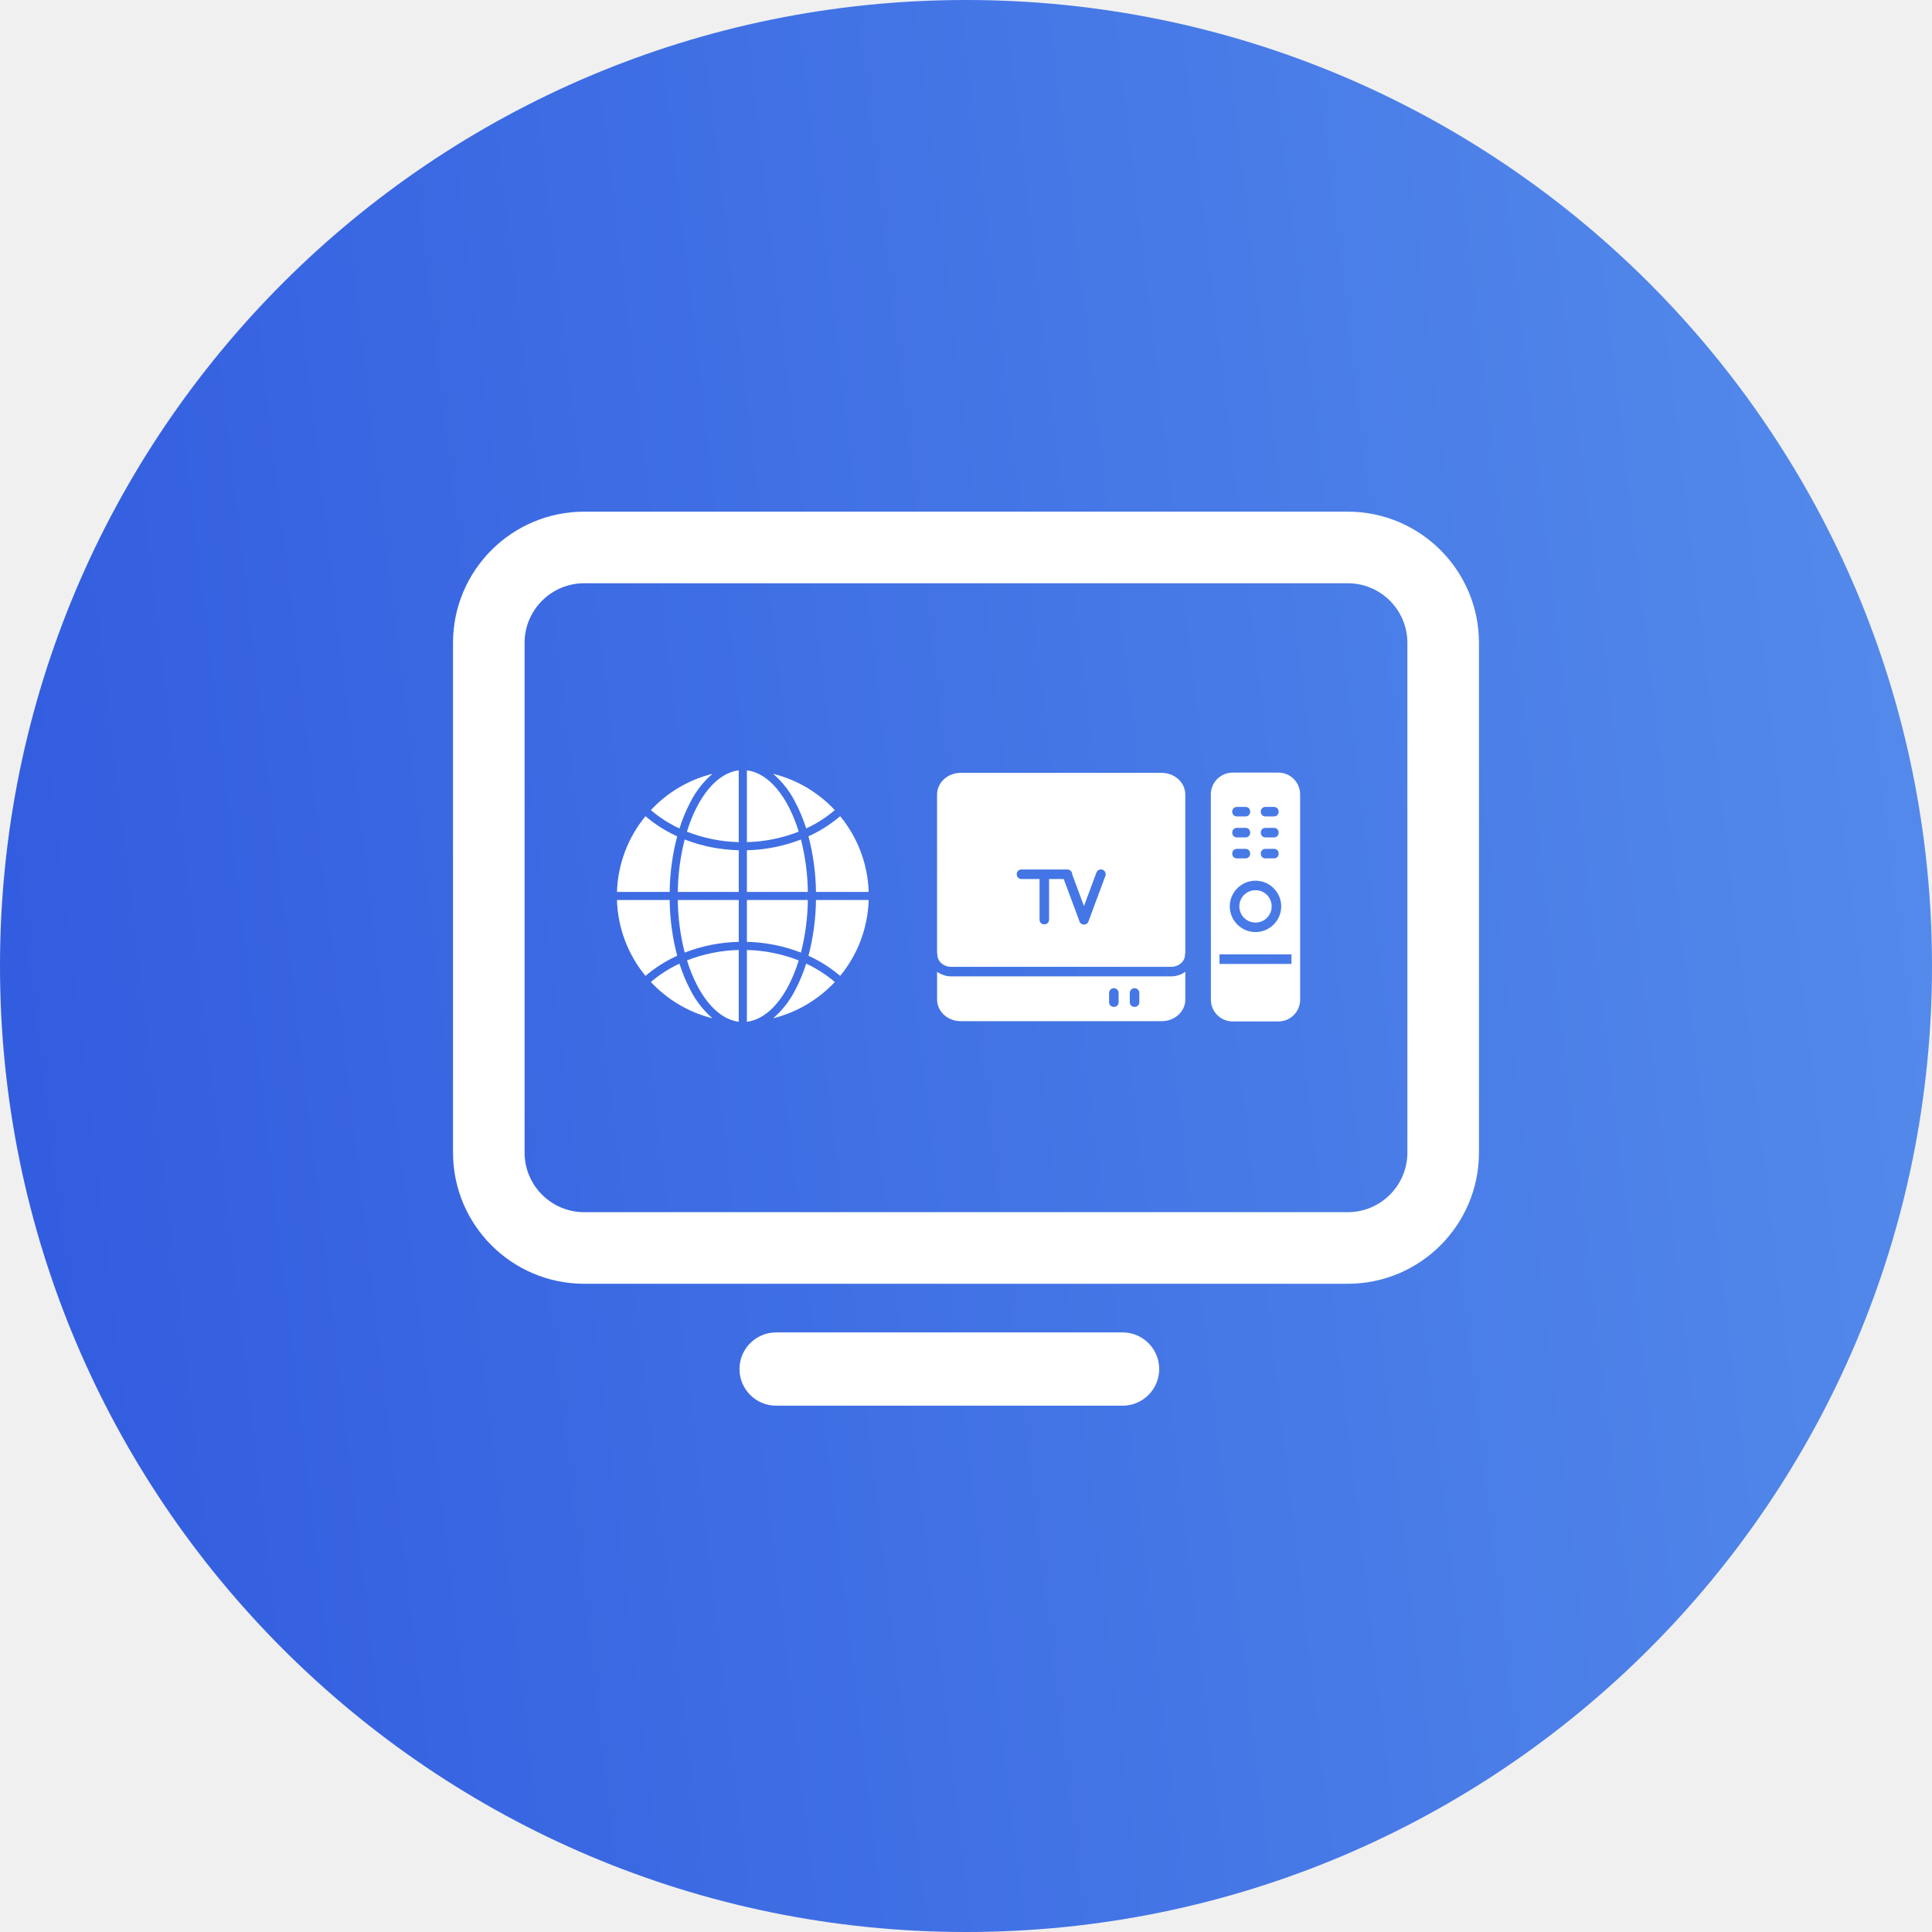
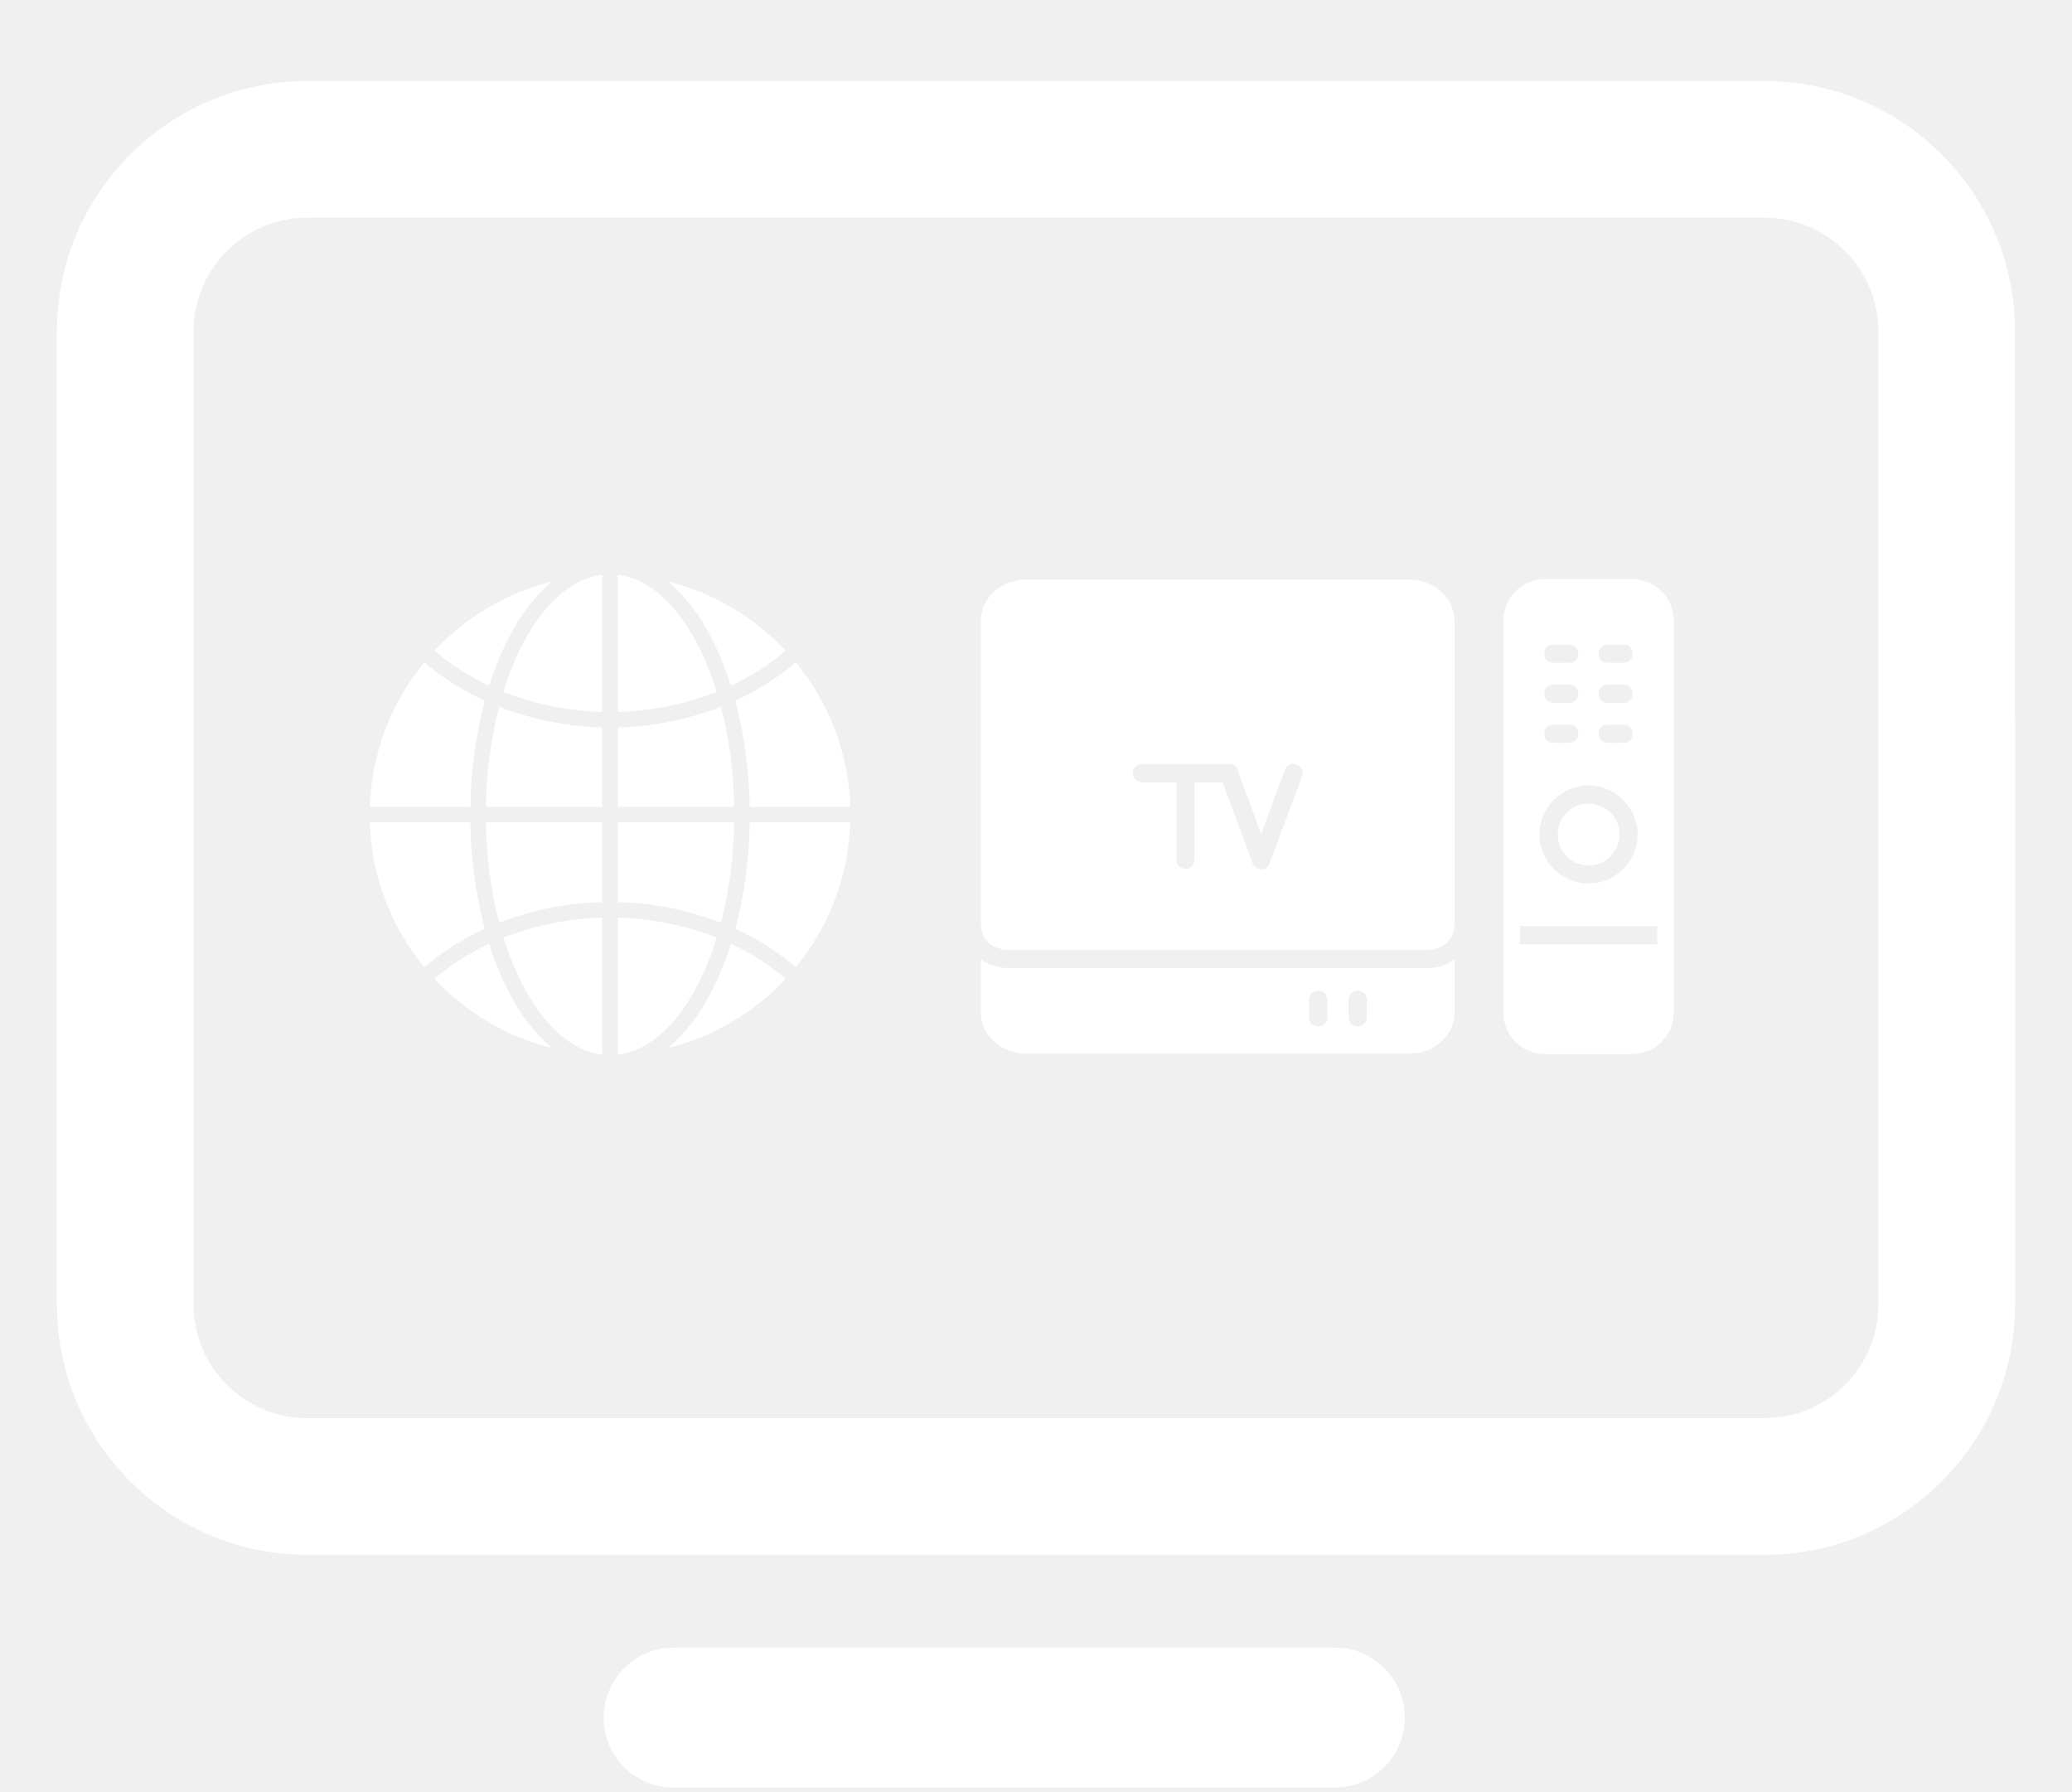
- <svg xmlns="http://www.w3.org/2000/svg" width="210" height="210" viewBox="0 0 210 210" fill="none">
-   <g clip-path="url(#clip0_1127_3632)">
-     <rect width="210" height="210" rx="105" fill="url(#paint0_linear_1127_3632)" />
-     <path fill-rule="evenodd" clip-rule="evenodd" d="M160.757 69.879C160.757 62.006 154.367 55.615 146.494 55.615L63.504 55.615C55.63 55.615 49.24 62.006 49.24 69.879L49.24 125.276C49.24 133.149 55.63 139.54 63.504 139.54L146.494 139.54C154.367 139.54 160.758 133.149 160.758 125.276L160.757 69.879ZM152.977 69.879L152.977 125.276C152.977 128.855 150.073 131.759 146.494 131.759L63.504 131.759C59.925 131.759 57.02 128.855 57.02 125.276L57.02 69.879C57.02 66.3 59.925 63.396 63.504 63.396L146.494 63.396C150.073 63.396 152.977 66.3 152.977 69.879Z" fill="white" />
-     <rect x="80.379" y="144.827" width="45.621" height="7.966" rx="3.983" fill="white" />
-     <path d="M132.556 103.734H140.377V104.774H132.556V103.734ZM136.466 95.727C138.005 95.727 139.262 96.984 139.262 98.52C139.262 100.059 138.004 101.311 136.466 101.311C134.931 101.311 133.671 100.059 133.671 98.52C133.671 96.985 134.931 95.727 136.466 95.727ZM137.547 92.264C137.553 92.264 137.56 92.264 137.568 92.264H138.467C139.158 92.266 139.158 93.303 138.467 93.303H137.568C136.875 93.318 136.854 92.28 137.547 92.264ZM134.445 92.264C134.453 92.264 134.461 92.264 134.469 92.264H135.371C136.062 92.266 136.062 93.303 135.371 93.303H134.469C133.775 93.318 133.754 92.28 134.445 92.264ZM137.547 89.984C137.553 89.984 137.56 89.984 137.568 89.984H138.467C139.155 89.987 139.155 91.022 138.467 91.022H137.568C136.877 91.034 136.856 90.001 137.547 89.984ZM134.445 89.984C134.453 89.984 134.461 89.984 134.469 89.984H135.371C136.062 89.987 136.062 91.022 135.371 91.022H134.469C133.778 91.034 133.757 90.001 134.445 89.984ZM137.547 87.706C137.553 87.706 137.56 87.706 137.568 87.706H138.467C139.158 87.706 139.158 88.743 138.467 88.743H137.568C136.875 88.759 136.854 87.72 137.547 87.706ZM134.445 87.706C134.453 87.706 134.461 87.706 134.469 87.706H135.371C136.062 87.706 136.062 88.743 135.371 88.743H134.469C133.775 88.759 133.754 87.72 134.445 87.706ZM133.977 83.979C132.678 83.979 131.613 85.041 131.613 86.34L131.619 108.666C131.619 109.965 132.681 111.027 133.983 111.027H138.956C140.257 111.027 141.32 109.965 141.32 108.666L141.317 86.34C141.317 85.041 140.257 83.979 138.956 83.979H133.977Z" fill="white" />
-     <path d="M136.467 96.762C135.491 96.762 134.711 97.543 134.711 98.52C134.711 99.498 135.491 100.277 136.467 100.277C137.445 100.277 138.224 99.497 138.224 98.52C138.224 97.543 137.445 96.762 136.467 96.762Z" fill="white" />
-     <path d="M116.001 94.503C116.038 94.503 116.074 94.509 116.111 94.517C116.358 94.56 116.54 94.776 116.54 95.028L117.822 98.486L119.174 94.849C119.244 94.652 119.426 94.514 119.636 94.503C120.013 94.483 120.284 94.857 120.148 95.211L118.33 100.102C118.277 100.321 118.088 100.482 117.864 100.498C117.606 100.518 117.375 100.349 117.316 100.1L115.624 95.546H114.029V99.975C114.003 100.641 113.019 100.641 112.993 99.975V95.546H111.036C110.376 95.548 110.326 94.574 110.984 94.509C111.002 94.509 111.02 94.509 111.036 94.509H115.889C115.907 94.505 115.925 94.503 115.946 94.503C115.964 94.501 115.982 94.501 116 94.501V94.503H116.001ZM104.409 84.007C103.029 84.007 101.855 85.039 101.855 86.366V103.579C101.879 103.642 101.891 103.706 101.888 103.772C101.888 104.481 102.533 105.091 103.411 105.091H127.283C128.161 105.091 128.806 104.481 128.806 103.772C128.8 103.697 128.814 103.618 128.842 103.549L128.837 86.367C128.837 85.04 127.663 84.008 126.283 84.008L104.409 84.007Z" fill="white" />
-     <path d="M123.315 107.411C123.606 107.406 123.846 107.645 123.84 107.936V108.926C123.84 109.617 122.804 109.617 122.801 108.926V107.936C122.798 107.651 123.027 107.414 123.315 107.411ZM121.062 107.411C121.356 107.406 121.595 107.645 121.59 107.936V108.926C121.59 109.617 120.553 109.617 120.553 108.926V107.936C120.548 107.651 120.777 107.414 121.062 107.411ZM128.841 105.626C128.405 105.938 127.865 106.128 127.283 106.128H103.411C102.829 106.128 102.294 105.938 101.857 105.629V108.639C101.857 109.965 103.032 110.997 104.411 110.997H126.286C127.668 110.997 128.842 109.966 128.842 108.639L128.841 105.626Z" fill="white" />
-     <path fill-rule="evenodd" clip-rule="evenodd" d="M87.628 104.744C88.75 105.265 89.797 105.935 90.739 106.738C88.934 108.672 86.608 110.043 84.041 110.684C85.036 109.822 85.853 108.773 86.446 107.598C86.925 106.684 87.321 105.729 87.628 104.744ZM75.037 107.597C74.558 106.684 74.162 105.729 73.855 104.744C72.733 105.264 71.686 105.935 70.745 106.738C72.549 108.672 74.875 110.043 77.442 110.684C76.447 109.821 75.63 108.773 75.037 107.597ZM75.037 87.195C75.63 86.019 76.447 84.971 77.442 84.109C74.875 84.75 72.549 86.12 70.745 88.055C71.686 88.857 72.733 89.528 73.855 90.049C74.162 89.064 74.558 88.109 75.037 87.195ZM86.446 87.195C86.925 88.108 87.321 89.064 87.628 90.049C88.75 89.528 89.797 88.857 90.739 88.055C88.934 86.121 86.608 84.75 84.041 84.109C85.036 84.972 85.853 86.019 86.446 87.195ZM88.693 96.946H94.422C94.327 93.936 93.237 91.042 91.323 88.716C90.282 89.604 89.122 90.34 87.876 90.903C88.394 92.877 88.669 94.906 88.693 96.946ZM88.693 97.829C88.67 99.874 88.396 101.909 87.876 103.888C89.121 104.452 90.282 105.188 91.322 106.075C93.24 103.746 94.33 100.845 94.422 97.829L88.693 97.829ZM87.809 97.829H81.183V102.375C83.195 102.42 85.183 102.815 87.059 103.543C87.535 101.674 87.787 99.757 87.809 97.829L87.809 97.829ZM81.183 103.258V111.059C83.578 110.773 85.653 108.17 86.818 104.396C85.021 103.688 83.114 103.303 81.183 103.258ZM75.817 107.183C77.048 109.498 78.626 110.854 80.299 111.059V103.258C78.372 103.303 76.467 103.688 74.673 104.393C74.967 105.356 75.35 106.29 75.817 107.183ZM74.427 103.541C76.302 102.815 78.289 102.42 80.3 102.375V97.829H73.673C73.696 99.756 73.949 101.674 74.427 103.541ZM72.79 97.829H67.061C67.153 100.845 68.243 103.746 70.161 106.076C71.201 105.188 72.362 104.452 73.608 103.889C73.087 101.91 72.813 99.875 72.79 97.829ZM73.607 90.904C72.361 90.341 71.201 89.604 70.161 88.717C68.247 91.043 67.157 93.936 67.062 96.947H72.791C72.815 94.907 73.089 92.877 73.607 90.904ZM73.674 96.946H80.3V92.418C78.288 92.373 76.3 91.978 74.424 91.25C73.95 93.112 73.698 95.024 73.674 96.946ZM74.665 90.397C76.462 91.105 78.369 91.49 80.3 91.535V83.734C77.905 84.021 75.829 86.625 74.665 90.397ZM81.183 83.734V91.535C83.114 91.49 85.021 91.104 86.818 90.397C85.653 86.623 83.578 84.02 81.183 83.734ZM87.059 91.25C85.183 91.978 83.195 92.373 81.183 92.418V96.946H87.809C87.785 95.024 87.534 93.112 87.059 91.25Z" fill="white" />
-   </g>
-   <defs>
-     <linearGradient id="paint0_linear_1127_3632" x1="-53.114" y1="208.934" x2="245.766" y2="173.513" gradientUnits="userSpaceOnUse">
-       <stop stop-color="#284FDC" />
-       <stop offset="1" stop-color="#578FEC" />
-     </linearGradient>
-     <clipPath id="clip0_1127_3632">
-       <rect width="210" height="210" fill="white" />
-     </clipPath>
-   </defs>
+ <svg xmlns="http://www.w3.org/2000/svg" width="118" height="102" viewBox="0 0 118 102" fill="none">
+   <path fill-rule="evenodd" clip-rule="evenodd" d="M114.757 18.879C114.757 11.006 108.367 4.615 100.494 4.615L17.504 4.615C9.63 4.615 3.24 11.006 3.24 18.879L3.24 74.276C3.24 82.15 9.63 88.54 17.504 88.54L100.494 88.54C108.367 88.54 114.758 82.15 114.758 74.276L114.757 18.879ZM106.977 18.879L106.977 74.276C106.977 77.855 104.073 80.759 100.494 80.759L17.504 80.759C13.925 80.759 11.021 77.855 11.021 74.276L11.021 18.879C11.021 15.3 13.925 12.396 17.504 12.396L100.494 12.396C104.073 12.396 106.977 15.3 106.977 18.879Z" fill="white" />
+   <rect x="34.379" y="93.828" width="45.621" height="7.966" rx="3.983" fill="white" />
+   <path d="M86.556 52.734H94.377V53.774H86.556V52.734ZM90.466 44.727C92.005 44.727 93.262 45.984 93.262 47.52C93.262 49.059 92.004 50.311 90.466 50.311C88.931 50.311 87.671 49.059 87.671 47.52C87.671 45.985 88.931 44.727 90.466 44.727ZM91.547 41.264C91.553 41.264 91.56 41.264 91.568 41.264H92.467C93.158 41.266 93.158 42.303 92.467 42.303H91.568C90.875 42.318 90.854 41.28 91.547 41.264ZM88.445 41.264C88.453 41.264 88.461 41.264 88.469 41.264H89.371C90.061 41.266 90.061 42.303 89.371 42.303H88.469C87.775 42.318 87.754 41.28 88.445 41.264ZM91.547 38.984C91.553 38.984 91.56 38.984 91.568 38.984H92.467C93.155 38.987 93.155 40.022 92.467 40.022H91.568C90.877 40.035 90.856 39.001 91.547 38.984ZM88.445 38.984C88.453 38.984 88.461 38.984 88.469 38.984H89.371C90.061 38.987 90.061 40.022 89.371 40.022H88.469C87.778 40.035 87.757 39.001 88.445 38.984ZM91.547 36.706C91.553 36.706 91.56 36.706 91.568 36.706H92.467C93.158 36.706 93.158 37.743 92.467 37.743H91.568C90.875 37.759 90.854 36.72 91.547 36.706ZM88.445 36.706C88.453 36.706 88.461 36.706 88.469 36.706H89.371C90.061 36.706 90.061 37.743 89.371 37.743H88.469C87.775 37.759 87.754 36.72 88.445 36.706ZM87.977 32.979C86.678 32.979 85.613 34.041 85.613 35.34L85.619 57.666C85.619 58.965 86.681 60.028 87.983 60.028H92.956C94.257 60.028 95.32 58.965 95.32 57.666L95.317 35.34C95.317 34.041 94.257 32.979 92.956 32.979H87.977Z" fill="white" />
+   <path d="M90.467 45.762C89.491 45.762 88.711 46.543 88.711 47.52C88.711 48.498 89.491 49.277 90.467 49.277C91.445 49.277 92.224 48.497 92.224 47.52C92.224 46.544 91.445 45.762 90.467 45.762Z" fill="white" />
+   <path d="M70.001 43.503C70.038 43.503 70.074 43.509 70.111 43.517C70.358 43.56 70.54 43.776 70.54 44.028L71.822 47.486L73.174 43.849C73.244 43.652 73.426 43.514 73.636 43.503C74.013 43.483 74.284 43.857 74.148 44.211L72.329 49.102C72.277 49.321 72.088 49.482 71.864 49.498C71.606 49.518 71.375 49.349 71.316 49.1L69.624 44.546H68.029V48.975C68.003 49.641 67.019 49.641 66.993 48.975V44.546H65.036C64.376 44.548 64.326 43.574 64.984 43.509C65.002 43.509 65.02 43.509 65.036 43.509H69.889C69.907 43.505 69.925 43.503 69.945 43.503C69.964 43.501 69.982 43.501 70 43.501V43.503H70.001ZM58.409 33.007C57.029 33.007 55.855 34.039 55.855 35.366V52.58C55.879 52.642 55.891 52.706 55.888 52.772C55.888 53.481 56.533 54.091 57.411 54.091H81.283C82.161 54.091 82.806 53.481 82.806 52.772C82.8 52.697 82.814 52.618 82.842 52.549L82.837 35.367C82.837 34.04 81.662 33.008 80.283 33.008L58.409 33.007Z" fill="white" />
+   <path d="M77.316 56.411C77.606 56.406 77.846 56.645 77.84 56.936V57.926C77.84 58.617 76.804 58.617 76.801 57.926V56.936C76.798 56.651 77.027 56.414 77.316 56.411ZM75.062 56.411C75.356 56.406 75.595 56.645 75.59 56.936V57.926C75.59 58.617 74.553 58.617 74.553 57.926V56.936C74.548 56.651 74.777 56.414 75.062 56.411ZM82.841 54.626C82.405 54.938 81.865 55.128 81.283 55.128H57.411C56.829 55.128 56.294 54.938 55.857 54.629V57.639C55.857 58.965 57.032 59.996 58.411 59.996H80.286C81.668 59.996 82.842 58.966 82.842 57.639L82.841 54.626Z" fill="white" />
+   <path fill-rule="evenodd" clip-rule="evenodd" d="M41.628 53.744C42.75 54.265 43.797 54.935 44.739 55.738C42.934 57.672 40.608 59.043 38.041 59.684C39.036 58.822 39.853 57.773 40.446 56.598C40.925 55.684 41.321 54.729 41.628 53.744ZM29.037 56.597C28.558 55.684 28.162 54.729 27.855 53.744C26.733 54.264 25.686 54.935 24.745 55.738C26.549 57.672 28.875 59.043 31.442 59.684C30.447 58.821 29.63 57.773 29.037 56.597ZM29.037 36.195C29.63 35.02 30.447 33.971 31.442 33.109C28.875 33.75 26.549 35.12 24.745 37.055C25.686 37.857 26.733 38.528 27.855 39.049C28.162 38.064 28.558 37.109 29.037 36.195ZM40.446 36.195C40.925 37.108 41.321 38.064 41.628 39.049C42.75 38.528 43.797 37.857 44.739 37.055C42.934 35.12 40.608 33.75 38.041 33.109C39.036 33.971 39.853 35.019 40.446 36.195ZM42.693 45.946H48.422C48.327 42.935 47.237 40.042 45.323 37.717C44.282 38.604 43.122 39.34 41.876 39.903C42.394 41.877 42.669 43.906 42.693 45.946ZM42.693 46.829C42.67 48.874 42.396 50.909 41.876 52.888C43.121 53.452 44.282 54.188 45.322 55.075C47.24 52.746 48.33 49.845 48.422 46.829L42.693 46.829ZM41.809 46.829H35.183V51.375C37.195 51.42 39.183 51.815 41.059 52.543C41.535 50.675 41.787 48.757 41.809 46.829L41.809 46.829ZM35.183 52.258V60.059C37.578 59.773 39.653 57.17 40.818 53.396C39.021 52.688 37.114 52.303 35.183 52.258ZM29.817 56.182C31.048 58.498 32.626 59.854 34.299 60.059V52.258C32.372 52.303 30.467 52.688 28.673 53.393C28.967 54.356 29.35 55.29 29.817 56.182ZM28.427 52.541C30.302 51.815 32.289 51.42 34.3 51.375V46.829H27.673C27.696 48.756 27.949 50.674 28.427 52.541ZM26.79 46.829H21.061C21.153 49.845 22.243 52.746 24.161 55.075C25.201 54.188 26.362 53.452 27.608 52.889C27.087 50.91 26.813 48.875 26.79 46.829ZM27.607 39.904C26.361 39.341 25.201 38.604 24.161 37.717C22.247 40.043 21.157 42.937 21.062 45.947H26.791C26.815 43.907 27.089 41.877 27.607 39.904ZM27.674 45.946H34.3V41.418C32.288 41.373 30.3 40.977 28.424 40.25C27.95 42.112 27.698 44.024 27.674 45.946ZM28.665 39.397C30.462 40.105 32.369 40.49 34.3 40.535V32.734C31.905 33.021 29.829 35.625 28.665 39.397ZM35.183 32.734V40.535C37.114 40.49 39.021 40.104 40.818 39.397C39.653 35.623 37.578 33.02 35.183 32.734ZM41.059 40.25C39.183 40.978 37.195 41.373 35.183 41.418V45.946H41.809C41.785 44.024 41.534 42.112 41.059 40.25Z" fill="white" />
</svg>
